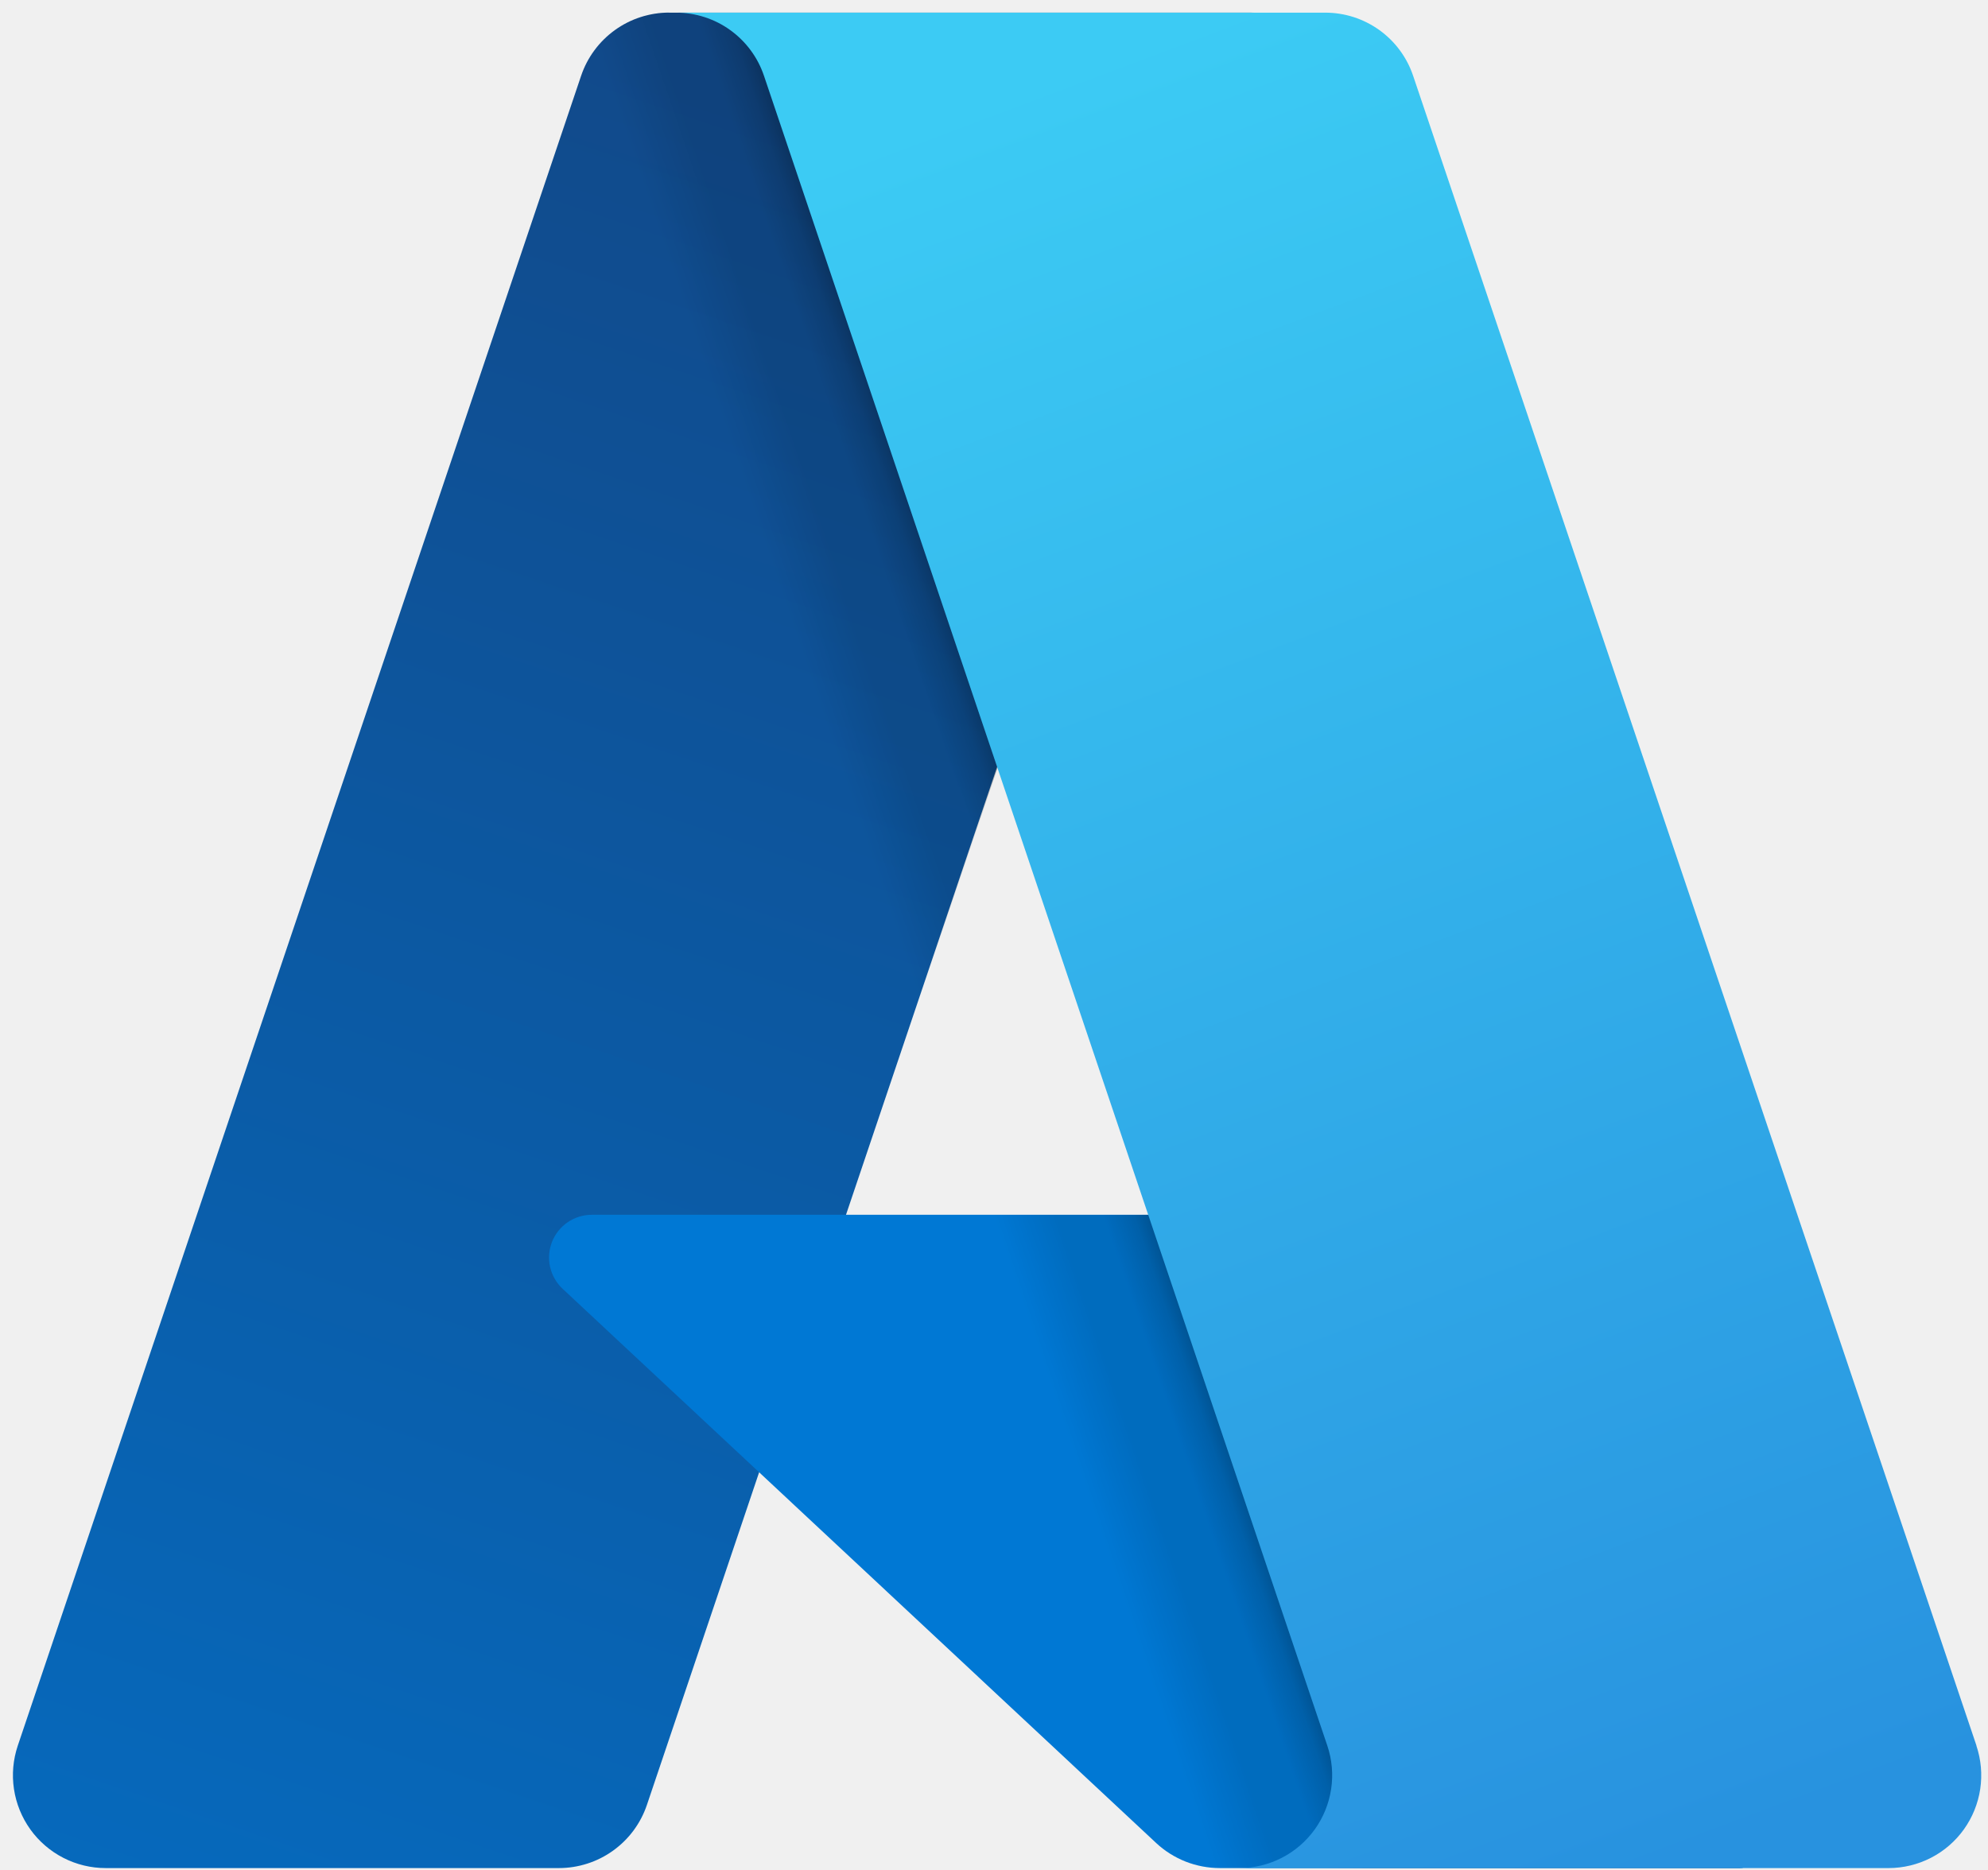
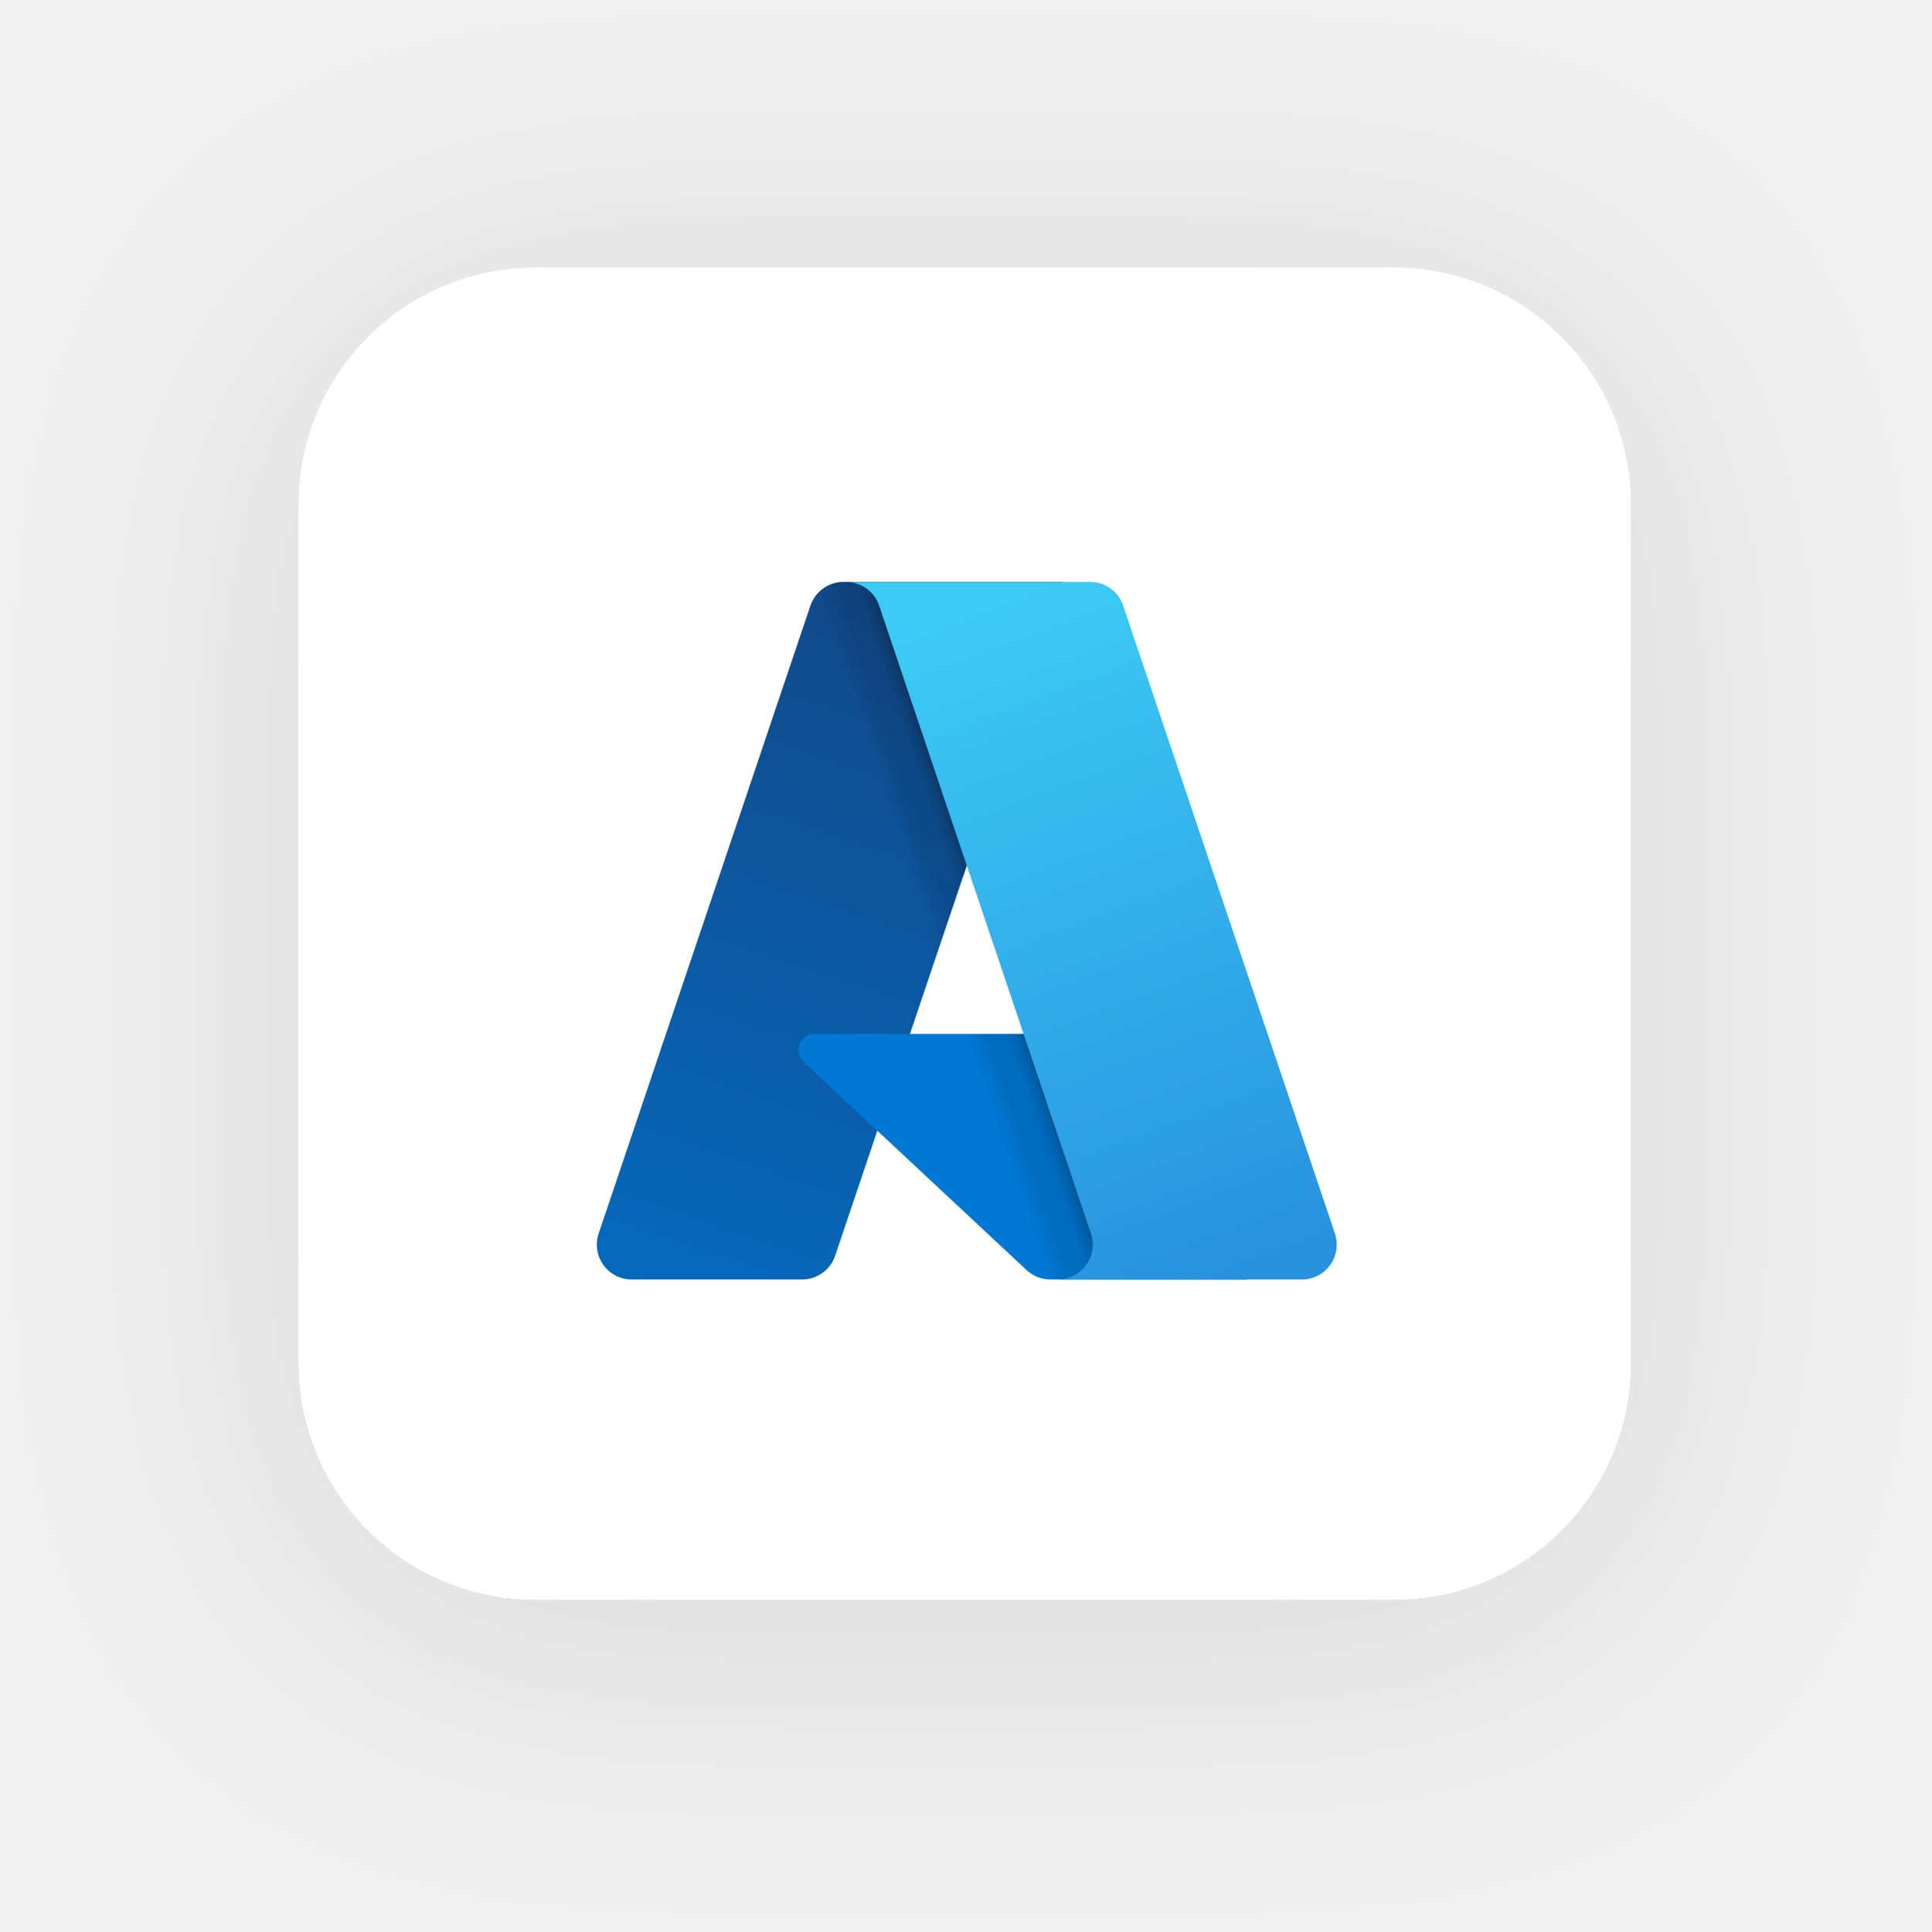
- <svg xmlns="http://www.w3.org/2000/svg" width="101" height="95" viewBox="0 0 101 95" fill="none">
-   <path d="M33.995 0.643H63.586L32.867 91.711C32.71 92.176 32.482 92.614 32.19 93.009C31.898 93.404 31.547 93.75 31.148 94.036C30.75 94.323 30.31 94.545 29.842 94.695C29.375 94.845 28.887 94.923 28.397 94.923H5.368C4.62 94.923 3.883 94.745 3.218 94.403C2.552 94.061 1.977 93.566 1.541 92.958C1.105 92.349 0.82 91.646 0.709 90.906C0.598 90.166 0.665 89.41 0.904 88.701L29.523 3.852C29.68 3.387 29.908 2.949 30.201 2.554C30.492 2.159 30.845 1.813 31.242 1.527C31.641 1.24 32.081 1.018 32.548 0.868C33.016 0.718 33.504 0.64 33.994 0.64V0.642L33.995 0.643Z" fill="url(#paint0_linear_33_2404)" />
-   <path d="M88.543 94.923H61.973C61.677 94.923 61.38 94.895 61.088 94.839C60.797 94.784 60.51 94.701 60.234 94.593C59.958 94.484 59.693 94.349 59.441 94.191C59.191 94.033 58.955 93.851 58.738 93.649L28.586 65.49C28.267 65.192 28.045 64.805 27.948 64.379C27.852 63.954 27.886 63.509 28.046 63.103C28.205 62.697 28.484 62.349 28.845 62.103C29.206 61.858 29.632 61.727 30.068 61.727H76.991L88.541 94.924L88.543 94.923Z" fill="#0078D4" />
-   <path d="M63.692 0.643L42.978 61.733L76.823 61.726L88.432 94.923H61.962C61.688 94.92 61.414 94.895 61.144 94.847C60.874 94.798 60.609 94.727 60.352 94.632C59.835 94.443 59.355 94.168 58.931 93.818L38.578 74.822L32.88 91.625C32.732 92.045 32.53 92.444 32.277 92.81C31.771 93.547 31.079 94.137 30.271 94.519C29.869 94.709 29.443 94.845 29.005 94.923H5.382C4.627 94.925 3.882 94.745 3.21 94.398C2.539 94.051 1.961 93.547 1.525 92.929C1.09 92.311 0.809 91.598 0.708 90.849C0.606 90.1 0.687 89.337 0.941 88.625L29.515 3.916C29.663 3.442 29.887 2.996 30.177 2.593C30.466 2.19 30.818 1.835 31.218 1.543C31.618 1.25 32.063 1.023 32.535 0.87C33.006 0.718 33.5 0.64 33.996 0.643H63.693H63.692Z" fill="url(#paint1_linear_33_2404)" />
-   <path d="M100.409 88.701C100.648 89.41 100.715 90.166 100.605 90.906C100.494 91.646 100.209 92.349 99.774 92.958C99.338 93.566 98.764 94.061 98.098 94.403C97.433 94.744 96.696 94.923 95.948 94.923H62.968C63.715 94.923 64.453 94.744 65.119 94.403C65.784 94.062 66.359 93.565 66.796 92.958C67.232 92.35 67.517 91.647 67.628 90.906C67.74 90.166 67.672 89.41 67.433 88.701L38.813 3.849C38.498 2.915 37.897 2.102 37.096 1.527C36.699 1.24 36.259 1.019 35.792 0.869C35.326 0.719 34.839 0.643 34.35 0.643H67.328C67.818 0.643 68.305 0.719 68.772 0.869C69.238 1.019 69.678 1.242 70.077 1.527C70.475 1.813 70.826 2.159 71.117 2.553C71.409 2.947 71.636 3.384 71.793 3.849L100.414 88.701H100.409Z" fill="url(#paint2_linear_33_2404)" />
+ <svg xmlns="http://www.w3.org/2000/svg" width="261" height="261" viewBox="0 0 261 261" fill="none">
+   <g filter="url(#filter0_d_33_2412)">
+     <rect x="40.381" y="36.188" width="180" height="180" rx="32" fill="white" />
+     <rect x="40.881" y="36.688" width="179" height="179" rx="31.5" stroke="white" />
+   </g>
+   <path d="M113.995 78.643H143.586L112.867 169.711C112.71 170.176 112.482 170.614 112.19 171.009C111.898 171.404 111.547 171.75 111.148 172.036C110.75 172.323 110.31 172.545 109.842 172.695C109.375 172.845 108.887 172.923 108.397 172.923H85.368C84.62 172.923 83.883 172.745 83.218 172.403C82.552 172.061 81.977 171.566 81.541 170.958C81.105 170.349 80.82 169.646 80.709 168.906C80.598 168.166 80.665 167.41 80.904 166.701L109.523 81.852C109.68 81.387 109.908 80.949 110.201 80.554C110.492 80.159 110.845 79.813 111.242 79.527C111.641 79.24 112.081 79.018 112.548 78.868C113.016 78.718 113.504 78.64 113.994 78.64V78.642L113.995 78.643Z" fill="url(#paint0_linear_33_2412)" />
+   <path d="M168.543 172.923H141.973C141.677 172.923 141.38 172.895 141.088 172.839C140.797 172.784 140.51 172.701 140.234 172.593C139.958 172.484 139.693 172.349 139.441 172.191C139.19 172.033 138.955 171.851 138.738 171.649L108.586 143.49C108.267 143.192 108.045 142.805 107.948 142.379C107.852 141.954 107.886 141.509 108.046 141.103C108.205 140.697 108.484 140.349 108.844 140.103C109.206 139.858 109.632 139.727 110.068 139.727H156.991L168.541 172.924L168.543 172.923Z" fill="#0078D4" />
+   <path d="M143.692 78.643L122.978 139.733L156.823 139.726L168.432 172.923H141.962C141.688 172.92 141.414 172.895 141.144 172.847C140.874 172.798 140.609 172.727 140.352 172.632C139.835 172.443 139.355 172.168 138.931 171.818L118.578 152.822L112.88 169.625C112.732 170.045 112.53 170.444 112.277 170.81C111.771 171.547 111.079 172.137 110.271 172.519C109.869 172.709 109.443 172.845 109.004 172.923H85.382C84.627 172.925 83.882 172.745 83.21 172.398C82.539 172.051 81.961 171.547 81.525 170.929C81.09 170.311 80.809 169.598 80.708 168.849C80.606 168.1 80.686 167.337 80.941 166.625L109.515 81.916C109.663 81.442 109.887 80.996 110.177 80.593C110.466 80.191 110.818 79.835 111.218 79.543C111.618 79.25 112.063 79.023 112.535 78.87C113.006 78.718 113.5 78.64 113.996 78.643H143.693H143.692Z" fill="url(#paint1_linear_33_2412)" />
+   <path d="M180.409 166.701C180.648 167.41 180.715 168.166 180.605 168.906C180.494 169.646 180.209 170.349 179.774 170.958C179.338 171.566 178.764 172.061 178.098 172.403C177.433 172.744 176.696 172.923 175.948 172.923H142.968C143.715 172.923 144.453 172.744 145.119 172.403C145.784 172.062 146.359 171.565 146.796 170.958C147.232 170.35 147.517 169.646 147.628 168.906C147.739 168.166 147.672 167.41 147.433 166.701L118.813 81.849C118.498 80.915 117.897 80.102 117.096 79.527C116.699 79.24 116.259 79.019 115.792 78.869C115.326 78.719 114.839 78.643 114.35 78.643H147.328C147.818 78.643 148.305 78.719 148.772 78.869C149.238 79.019 149.678 79.242 150.077 79.527C150.475 79.813 150.826 80.159 151.117 80.553C151.408 80.947 151.636 81.384 151.794 81.849L180.414 166.701H180.409Z" fill="url(#paint2_linear_33_2412)" />
  <defs>
-     <linearGradient id="paint0_linear_33_2404" x1="44.794" y1="7.631" x2="14.042" y2="98.474" gradientUnits="userSpaceOnUse">
+     <filter id="filter0_d_33_2412" x="0.381" y="0.188" width="260" height="260" filterUnits="userSpaceOnUse" color-interpolation-filters="sRGB">
+       <feFlood flood-opacity="0" result="BackgroundImageFix" />
+       <feColorMatrix in="SourceAlpha" type="matrix" values="0 0 0 0 0 0 0 0 0 0 0 0 0 0 0 0 0 0 127 0" result="hardAlpha" />
+       <feOffset dy="4" />
+       <feGaussianBlur stdDeviation="20" />
+       <feComposite in2="hardAlpha" operator="out" />
+       <feColorMatrix type="matrix" values="0 0 0 0 0.037 0 0 0 0 0.035 0 0 0 0 0.048 0 0 0 0.1 0" />
+       <feBlend mode="normal" in2="BackgroundImageFix" result="effect1_dropShadow_33_2412" />
+       <feBlend mode="normal" in="SourceGraphic" in2="effect1_dropShadow_33_2412" result="shape" />
+     </filter>
+     <linearGradient id="paint0_linear_33_2412" x1="124.794" y1="85.631" x2="94.042" y2="176.474" gradientUnits="userSpaceOnUse">
      <stop stop-color="#114A8B" />
      <stop offset="1" stop-color="#0669BC" />
    </linearGradient>
-     <linearGradient id="paint1_linear_33_2404" x1="54.382" y1="49.959" x2="47.269" y2="52.371" gradientUnits="userSpaceOnUse">
+     <linearGradient id="paint1_linear_33_2412" x1="134.382" y1="127.959" x2="127.269" y2="130.371" gradientUnits="userSpaceOnUse">
      <stop stop-opacity="0.3" />
      <stop offset="0.1" stop-opacity="0.2" />
      <stop offset="0.3" stop-opacity="0.1" />
      <stop offset="0.6" stop-opacity="0.1" />
      <stop offset="1" stop-opacity="0" />
    </linearGradient>
-     <linearGradient id="paint2_linear_33_2404" x1="50.457" y1="4.981" x2="84.209" y2="94.899" gradientUnits="userSpaceOnUse">
+     <linearGradient id="paint2_linear_33_2412" x1="130.457" y1="82.981" x2="164.209" y2="172.899" gradientUnits="userSpaceOnUse">
      <stop stop-color="#3CCBF4" />
      <stop offset="1" stop-color="#2892DF" />
    </linearGradient>
  </defs>
</svg>
